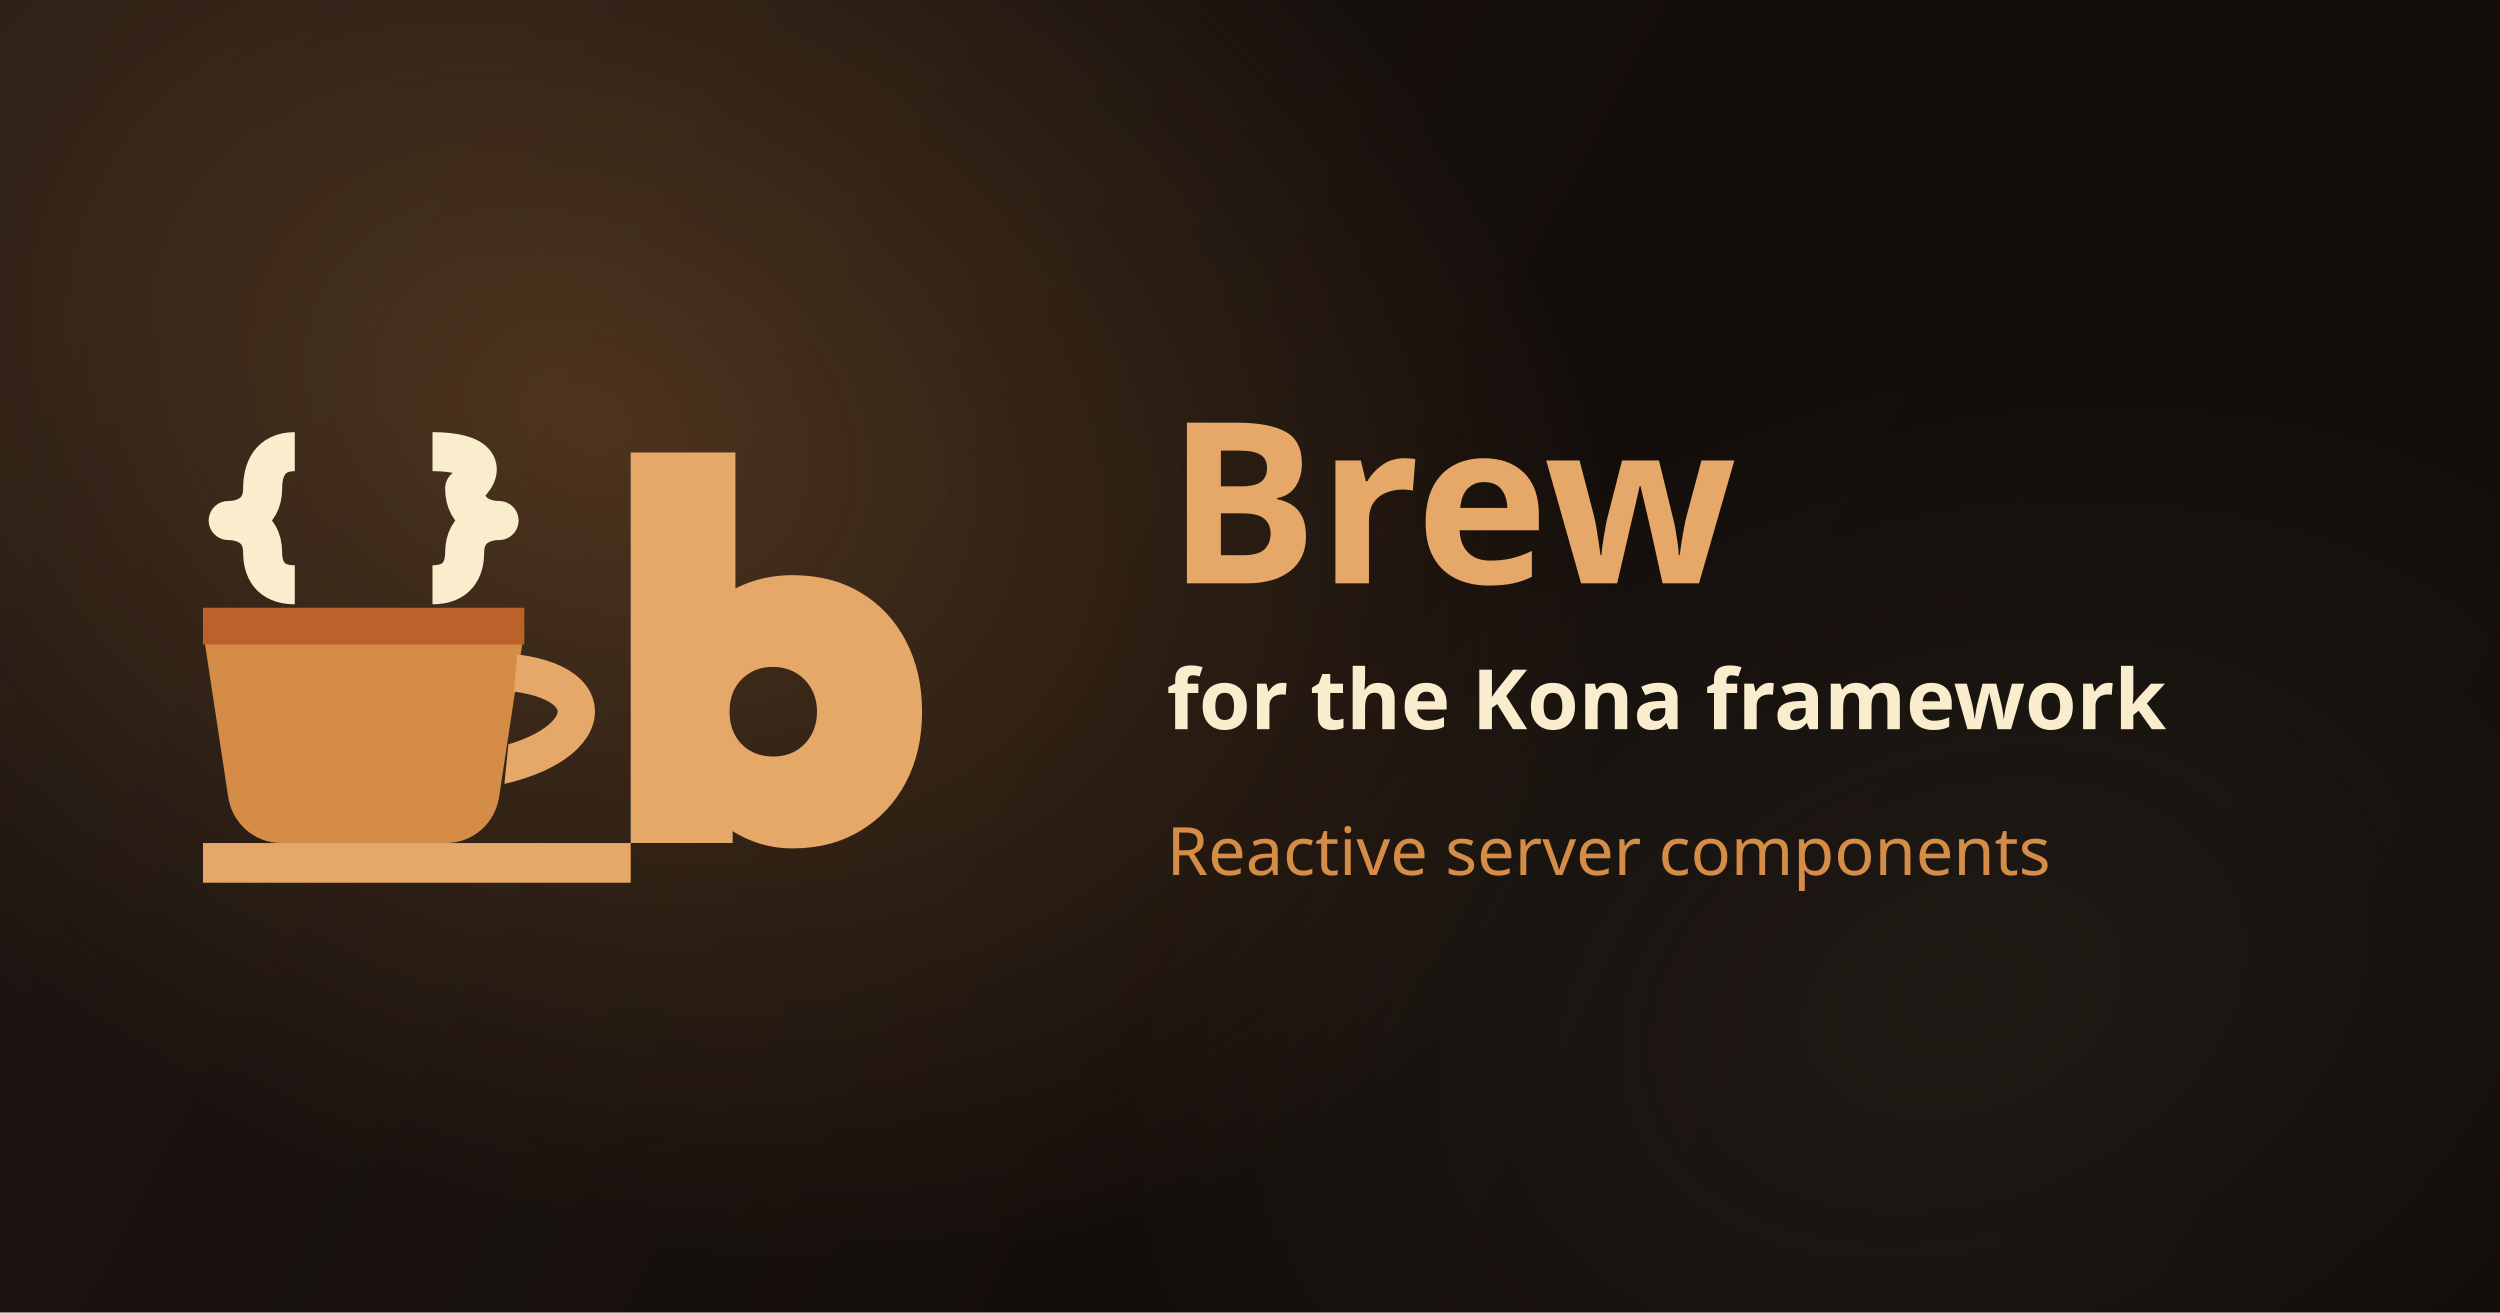
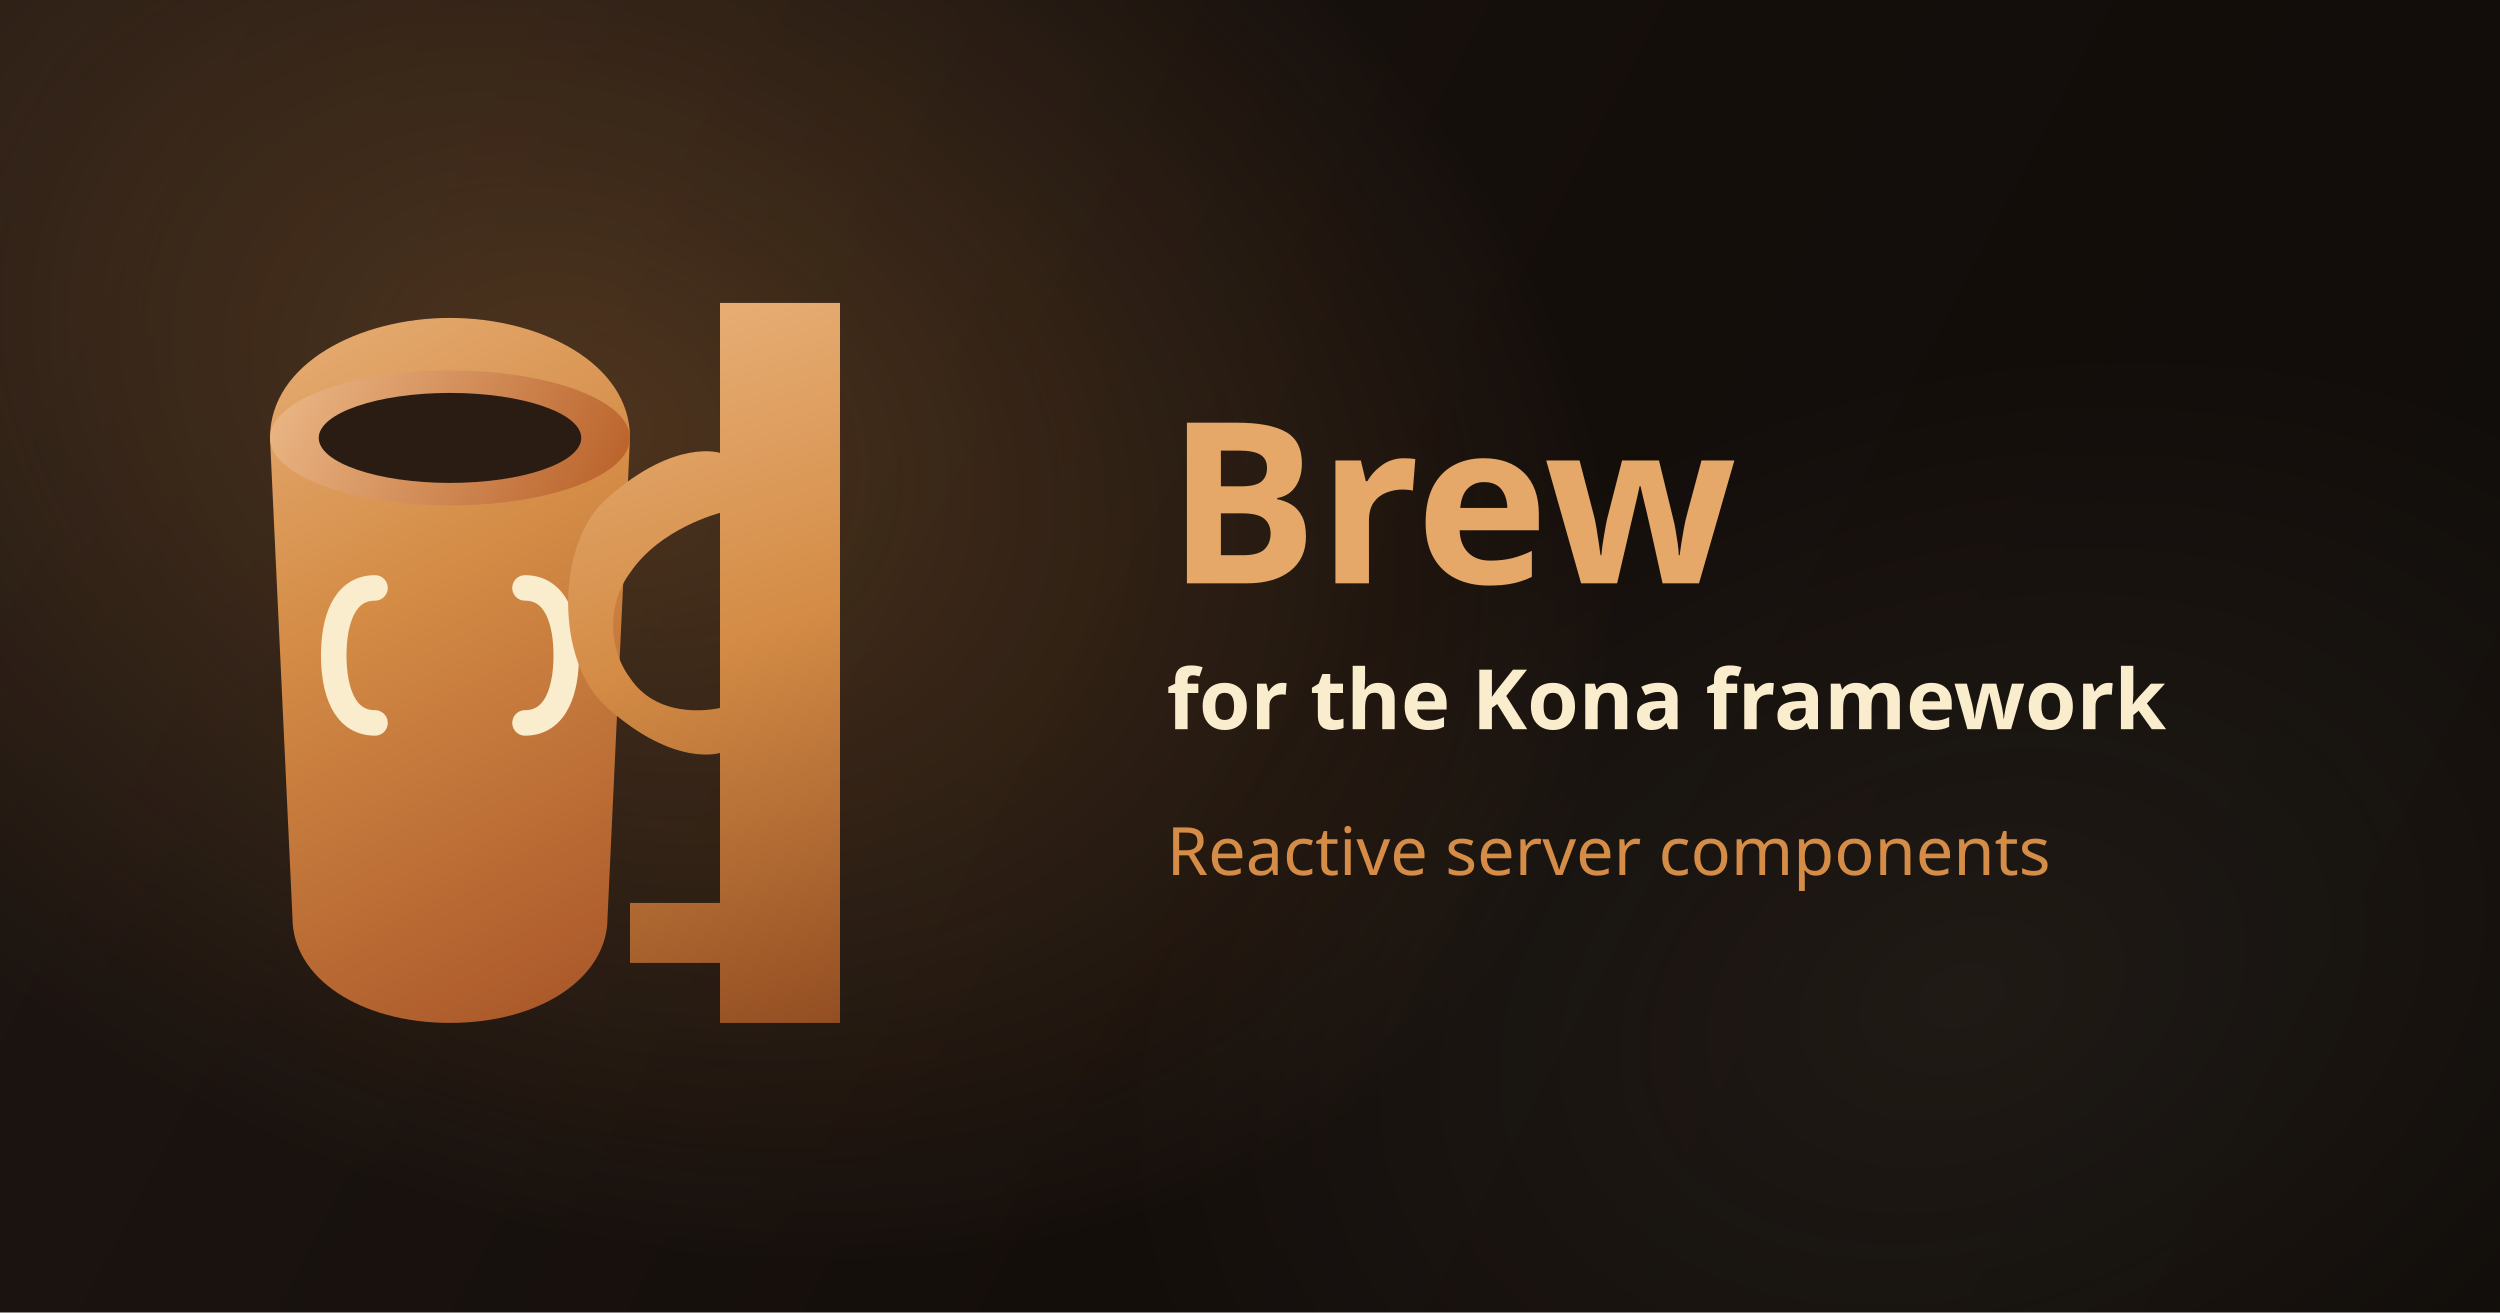
<svg xmlns="http://www.w3.org/2000/svg" viewBox="0 0 1200 630" fill="none" role="img" aria-label="Brew for Kona">
  <defs>
    <linearGradient id="bg" x1="0" y1="0" x2="1200" y2="630" gradientUnits="userSpaceOnUse">
      <stop stop-color="#1E1612" />
      <stop offset="0.55" stop-color="#140E0B" />
      <stop offset="1" stop-color="#100C09" />
    </linearGradient>
    <radialGradient id="glow" cx="0" cy="0" r="1" gradientUnits="userSpaceOnUse" gradientTransform="translate(280 200) rotate(25) scale(520 380)">
      <stop stop-color="#D48C46" stop-opacity="0.28" />
      <stop offset="1" stop-color="#D48C46" stop-opacity="0" />
    </radialGradient>
    <radialGradient id="glow2" cx="0" cy="0" r="1" gradientUnits="userSpaceOnUse" gradientTransform="translate(940 480) rotate(-20) scale(420 300)">
      <stop stop-color="#FAEDCD" stop-opacity="0.06" />
      <stop offset="1" stop-color="#FAEDCD" stop-opacity="0" />
    </radialGradient>
  </defs>
  <rect width="1200" height="630" fill="url(#bg)" />
  <rect width="1200" height="630" fill="url(#glow)" />
  <rect width="1200" height="630" fill="url(#glow2)" />
-   <g transform="translate(80,125.0) scale(3.4835)">
+   <g transform="translate(72,95) scale(3.6)">
    <defs>
-       <clipPath id="brewHandleClipDark">
-         <path d="M44 26L41.7 49L62 49L62 26Z" />
-       </clipPath>
+       <linearGradient id="copperBody-og" x1="14" y1="14" x2="64" y2="108" gradientUnits="userSpaceOnUse">
+         <stop stop-color="#E8B078" />
+         <stop offset="0.4" stop-color="#D48C46" />
+         <stop offset="1" stop-color="#A85528" />
+       </linearGradient>
+       <linearGradient id="copperB-og" x1="70" y1="12" x2="102" y2="110" gradientUnits="userSpaceOnUse">
+         <stop stop-color="#E8B078" />
+         <stop offset="0.45" stop-color="#D48C46" />
+         <stop offset="1" stop-color="#8F4A20" />
+       </linearGradient>
+       <linearGradient id="rim-og" x1="16" y1="16" x2="62" y2="40" gradientUnits="userSpaceOnUse">
+         <stop stop-color="#F0C090" />
+         <stop offset="1" stop-color="#BA622A" />
+       </linearGradient>
    </defs>
-     <g transform="translate(-20.30,3.58) scale(1.5814)">
-       <path fill="#D48C46" d="M16 30h28l-2.2 14.5c-.35 2.3-2.3 4-4.6 4H22.8c-2.3 0-4.25-1.7-4.6-4L16 30z" />
-       <path fill="#BA622A" d="M16 28h28v3.2H16z" />
-       <g clip-path="url(#brewHandleClipDark)">
-         <path fill="none" stroke="#E5A869" stroke-width="3.25" stroke-linecap="butt" stroke-linejoin="miter" d="M41.46 33.55C51.57 33.90 50.57 40.50 40.16 42.10" />
-       </g>
-       <path fill="none" stroke="#FAEDCD" stroke-width="3.4" stroke-linecap="butt" stroke-linejoin="round" d="M24 26c-2.2 0-2.8-1.4-2.8-2.8 0-2.4-2-2.8-3-2.8 1 0 3-.4 3-2.8C21.2 16 21.8 14.4 24 14.4" />
-       <path fill="none" stroke="#FAEDCD" stroke-width="3.4" stroke-linecap="butt" stroke-linejoin="round" d="M36 26c2.2 0 2.8-1.4 2.8-2.8 0-2.4 2-2.8 3-2.8-1 0-3-.4-3-2.8C40.8 16 40.2 14.4 36 14.4" />
+     <path fill="url(#copperBody-og)" d="M16 32C16 22 28 16 40 16C52 16 64 22 64 32L61 96C61 104 52 110 40 110C28 110 19 104 19 96Z" />
+     <ellipse cx="40" cy="32" rx="24" ry="9" fill="url(#rim-og)" />
+     <ellipse cx="40" cy="32" rx="17.5" ry="6" fill="#2A1C12" />
+     <g fill="none" stroke="#FAEDCD" stroke-width="3.4" stroke-linecap="round" stroke-linejoin="round">
+       <path d="M30 52C25.8 52 24.5 56.5 24.5 61C24.5 65.5 25.8 70 30 70" />
+       <path d="M50 52C54.2 52 55.5 56.5 55.5 61C55.5 65.5 54.2 70 50 70" />
    </g>
-     <path fill="#E5A869" d="M86.23 81.02Q82.99 81.02 80.12 79.77Q77.26 78.52 75.28 76.42Q73.29 74.32 72.70 71.83V51.82Q73.29 49.33 75.28 47.41Q77.26 45.50 80.12 44.43Q82.99 43.37 86.23 43.37Q91.59 43.37 95.61 45.76Q99.61 48.14 101.85 52.41Q104.09 56.68 104.09 62.19Q104.09 67.70 101.85 71.94Q99.61 76.17 95.61 78.58Q91.59 81.02 86.23 81.02ZM63.94 80.28V26.46H78.37V53.01L76.01 61.76L77.99 70.57V80.28ZM83.58 68.36Q85.35 68.36 86.71 67.57Q88.06 66.76 88.84 65.36Q89.61 63.96 89.61 62.19Q89.61 60.42 88.84 59.03Q88.06 57.63 86.67 56.82Q85.27 56.01 83.51 56.01Q81.74 56.01 80.39 56.82Q79.03 57.63 78.29 58.99Q77.56 60.35 77.56 62.19Q77.56 64.03 78.33 65.43Q79.10 66.83 80.46 67.60Q81.82 68.36 83.58 68.36Z" />
-     <path fill="#E5A869" d="M5.01 80.28H63.94v5.47H5.01Z" />
+     <path fill="url(#copperB-og)" fill-rule="evenodd" d="M76 14H92V110H76V102H64V94H76V74C76 74 70 76 61 68C54 62 54 46 61 40C70 32 76 34 76 34V14ZM76 42C76 42 68 44 64 50C61 54 61 60 64 64C68 70 76 68 76 68V42Z" />
  </g>
  <text x="560" y="280" font-family="Outfit, system-ui, sans-serif" font-size="108" font-weight="800" fill="#E5A869">Brew</text>
  <text x="560" y="350" font-family="Outfit, system-ui, sans-serif" font-size="40" font-weight="600" fill="#FAEDCD">for the Kona framework</text>
  <text x="560" y="420" font-family="Outfit, system-ui, sans-serif" font-size="32" font-weight="500" fill="#D48C46">Reactive server components</text>
</svg>
